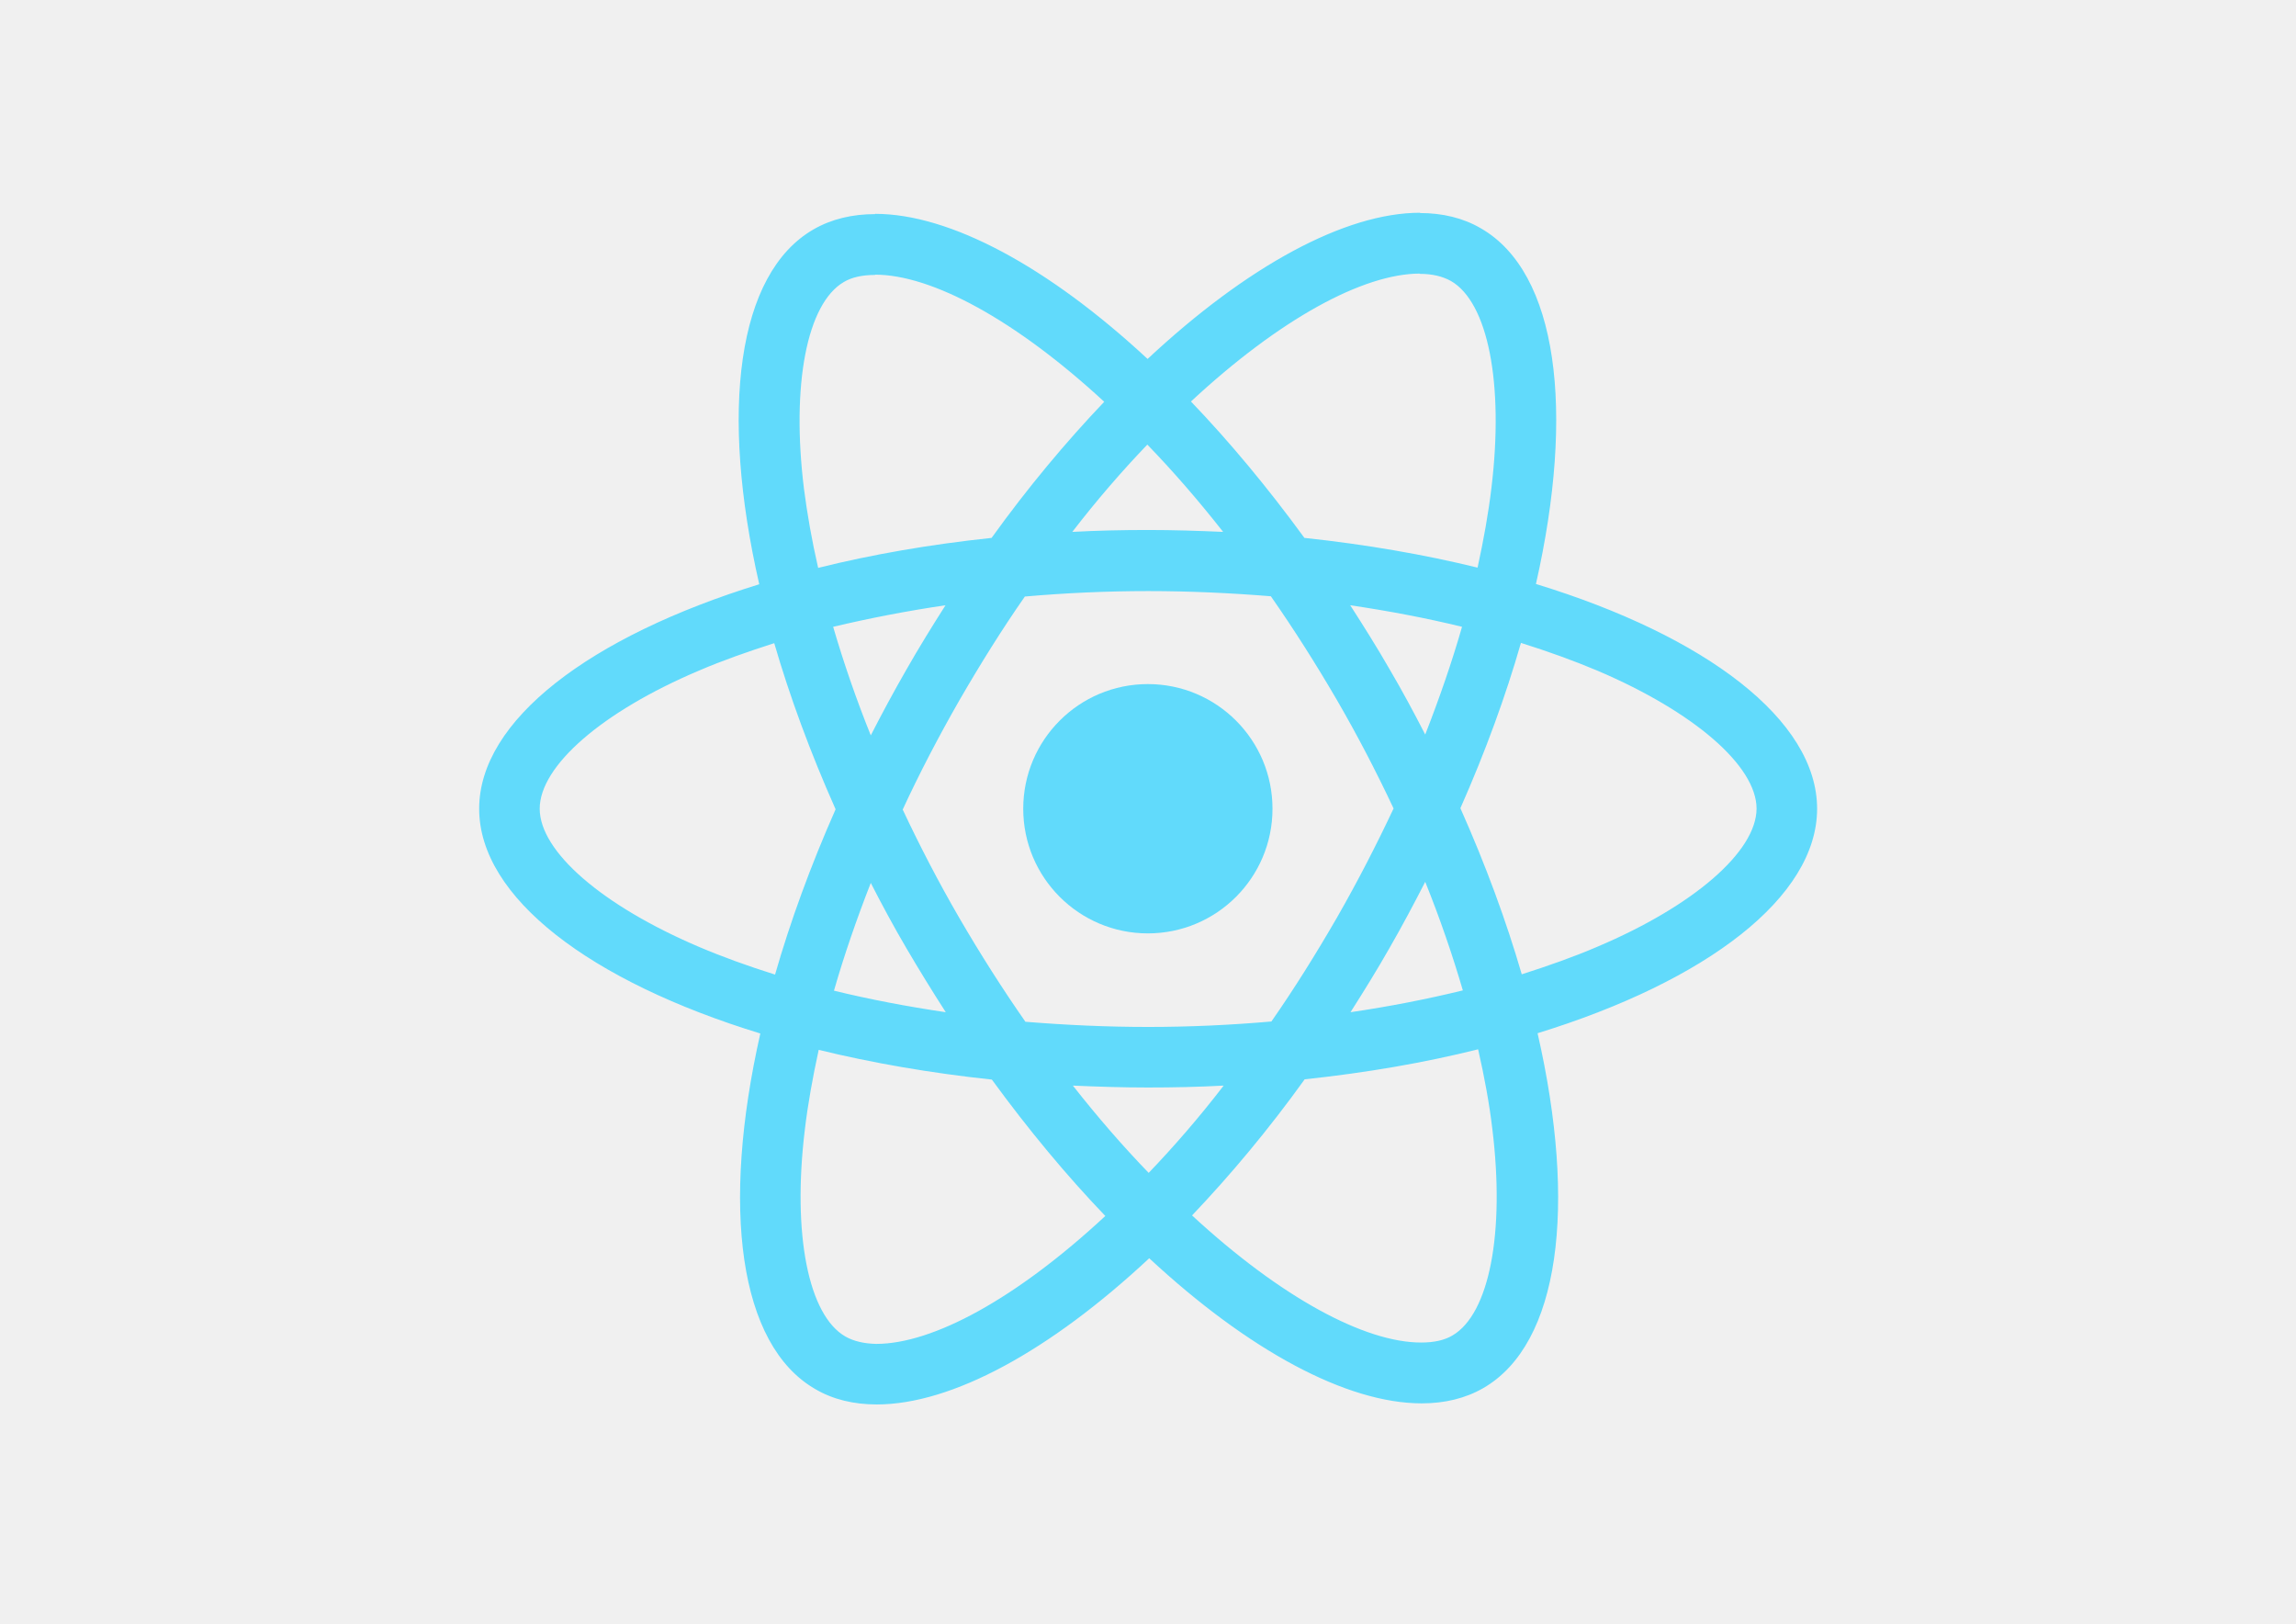
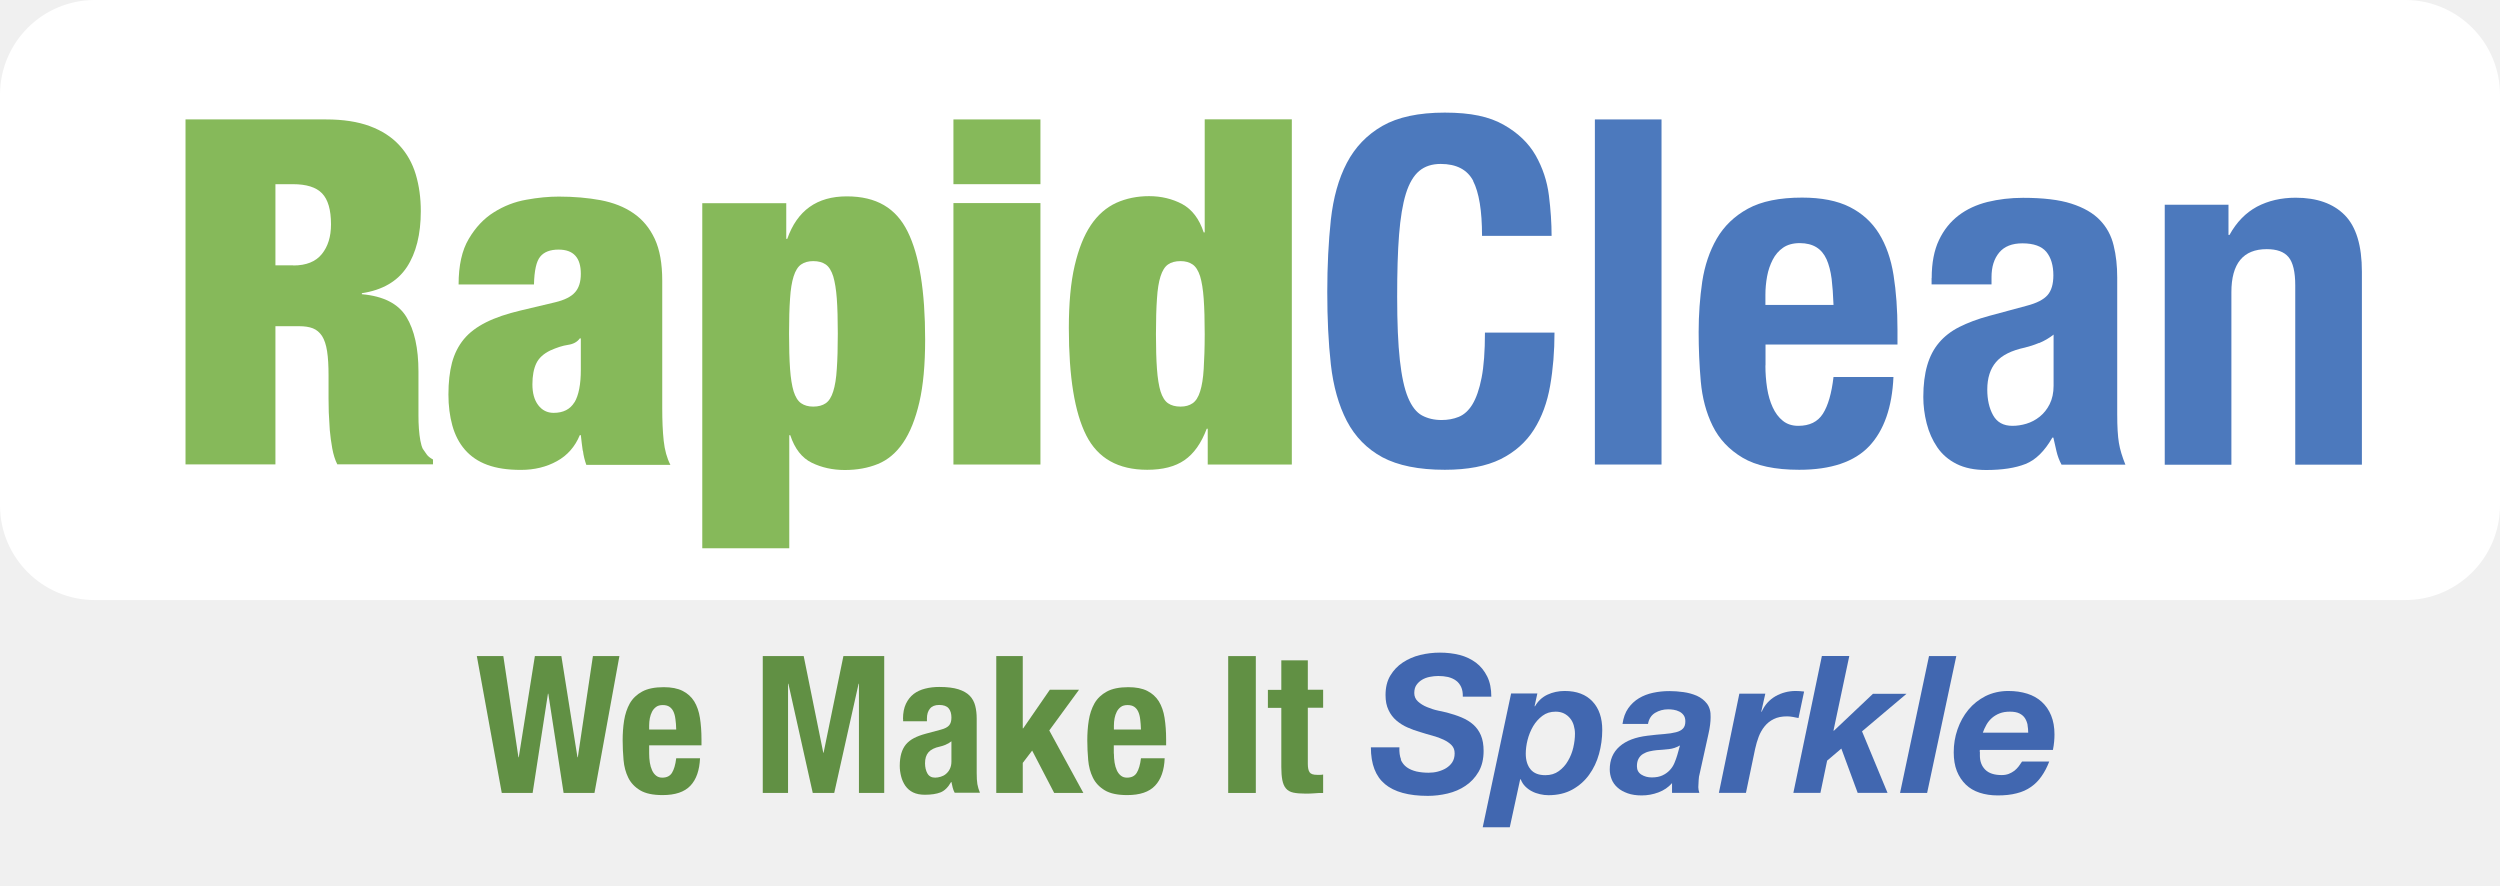
- <svg xmlns="http://www.w3.org/2000/svg" viewBox="0 0 841.9 595.3">
-   <g fill="#61DAFB">
-     <path d="M666.3 296.5c0-32.5-40.7-63.3-103.1-82.4 14.4-63.6 8-114.2-20.2-130.4-6.5-3.8-14.1-5.6-22.4-5.6v22.3c4.6 0 8.3.9 11.4 2.6 13.6 7.8 19.5 37.5 14.9 75.7-1.1 9.4-2.9 19.3-5.1 29.4-19.6-4.8-41-8.5-63.5-10.9-13.5-18.5-27.5-35.3-41.6-50 32.6-30.3 63.2-46.9 84-46.9V78c-27.5 0-63.5 19.6-99.9 53.6-36.4-33.8-72.4-53.2-99.9-53.2v22.3c20.7 0 51.4 16.5 84 46.6-14 14.7-28 31.4-41.3 49.9-22.6 2.4-44 6.1-63.6 11-2.3-10-4-19.7-5.2-29-4.7-38.2 1.1-67.9 14.6-75.8 3-1.8 6.9-2.6 11.5-2.6V78.5c-8.4 0-16 1.8-22.6 5.6-28.1 16.2-34.4 66.7-19.9 130.1-62.2 19.2-102.7 49.9-102.7 82.3 0 32.5 40.7 63.3 103.1 82.4-14.4 63.6-8 114.2 20.2 130.4 6.5 3.8 14.1 5.6 22.5 5.6 27.5 0 63.5-19.6 99.9-53.6 36.4 33.8 72.4 53.2 99.9 53.2 8.4 0 16-1.8 22.6-5.6 28.1-16.2 34.4-66.7 19.9-130.1 62-19.1 102.5-49.9 102.5-82.3zm-130.2-66.7c-3.7 12.9-8.3 26.2-13.5 39.5-4.1-8-8.4-16-13.1-24-4.6-8-9.5-15.8-14.4-23.4 14.2 2.1 27.9 4.7 41 7.9zm-45.8 106.5c-7.8 13.5-15.8 26.3-24.1 38.2-14.9 1.3-30 2-45.2 2-15.1 0-30.2-.7-45-1.9-8.3-11.9-16.4-24.6-24.2-38-7.6-13.1-14.5-26.4-20.8-39.8 6.2-13.4 13.2-26.8 20.7-39.9 7.8-13.5 15.8-26.3 24.1-38.2 14.9-1.3 30-2 45.2-2 15.1 0 30.2.7 45 1.9 8.3 11.9 16.4 24.6 24.2 38 7.6 13.1 14.5 26.4 20.8 39.8-6.3 13.4-13.2 26.8-20.7 39.9zm32.3-13c5.4 13.4 10 26.8 13.8 39.8-13.1 3.2-26.9 5.9-41.2 8 4.9-7.7 9.8-15.6 14.4-23.7 4.6-8 8.9-16.1 13-24.1zM421.2 430c-9.3-9.6-18.6-20.3-27.8-32 9 .4 18.2.7 27.5.7 9.4 0 18.7-.2 27.8-.7-9 11.7-18.3 22.4-27.5 32zm-74.4-58.9c-14.2-2.1-27.9-4.7-41-7.9 3.7-12.9 8.3-26.2 13.5-39.5 4.1 8 8.4 16 13.1 24 4.7 8 9.5 15.8 14.4 23.4zM420.7 163c9.3 9.6 18.6 20.3 27.8 32-9-.4-18.2-.7-27.5-.7-9.4 0-18.7.2-27.8.7 9-11.7 18.3-22.4 27.5-32zm-74 58.9c-4.9 7.7-9.8 15.6-14.4 23.7-4.6 8-8.9 16-13 24-5.4-13.4-10-26.8-13.8-39.8 13.1-3.1 26.9-5.8 41.2-7.9zm-90.5 125.2c-35.4-15.1-58.3-34.9-58.3-50.6 0-15.7 22.9-35.6 58.3-50.6 8.6-3.7 18-7 27.7-10.1 5.7 19.6 13.2 40 22.5 60.9-9.2 20.8-16.6 41.1-22.2 60.6-9.9-3.1-19.3-6.5-28-10.2zM310 490c-13.6-7.8-19.5-37.5-14.9-75.7 1.1-9.4 2.9-19.3 5.1-29.4 19.6 4.8 41 8.5 63.5 10.9 13.5 18.5 27.5 35.3 41.6 50-32.6 30.3-63.2 46.9-84 46.9-4.5-.1-8.3-1-11.3-2.7zm237.2-76.2c4.7 38.2-1.1 67.9-14.6 75.8-3 1.8-6.9 2.6-11.5 2.6-20.7 0-51.4-16.5-84-46.6 14-14.7 28-31.4 41.3-49.9 22.6-2.4 44-6.1 63.6-11 2.3 10.1 4.1 19.8 5.2 29.1zm38.5-66.7c-8.6 3.7-18 7-27.7 10.1-5.7-19.6-13.2-40-22.5-60.9 9.2-20.8 16.6-41.1 22.2-60.6 9.9 3.1 19.3 6.5 28.1 10.2 35.4 15.1 58.3 34.9 58.3 50.6-.1 15.7-23 35.6-58.4 50.6zM320.8 78.4z" />
-     <circle cx="420.9" cy="296.5" r="45.7" />
-     <path d="M520.5 78.1z" />
+ <svg xmlns="http://www.w3.org/2000/svg" id="uuid-7f4c0c82-d4a8-4856-97ab-696e4b85fc5d" data-name="Layer 1" viewBox="0 0 223.56 79.16">
+   <rect width="223.56" height="53.66" rx="8.48" ry="8.48" fill="#fff" stroke-width="0" />
+   <g>
+     <path d="M29.16,10.68c1.53,0,2.83.2,3.91.6,1.08.4,1.96.97,2.64,1.71.68.73,1.17,1.61,1.47,2.61.3,1.01.45,2.1.45,3.28,0,2.07-.42,3.75-1.25,5.01-.84,1.27-2.18,2.05-4.02,2.33v.09c1.93.17,3.26.85,3.98,2.03.72,1.18,1.08,2.81,1.08,4.88v3.89c0,.43.01.84.04,1.23.03.39.07.74.13,1.06.06.32.13.56.22.74.11.17.23.34.35.5.11.16.3.31.56.45v.43h-8.56c-.2-.4-.35-.88-.45-1.43-.1-.55-.17-1.09-.22-1.64-.04-.55-.07-1.07-.09-1.58-.01-.5-.02-.91-.02-1.23v-2.07c0-.87-.04-1.58-.13-2.16-.09-.58-.24-1.03-.45-1.36-.22-.33-.49-.56-.82-.69-.33-.13-.74-.19-1.23-.19h-2.12v12.36h-8.04V10.68h12.58ZM26.23,23.74c1.15,0,2-.34,2.55-1.02.55-.68.82-1.56.82-2.66,0-1.3-.27-2.22-.8-2.77-.53-.55-1.4-.82-2.61-.82h-1.56v7.26h1.6Z" fill="#86b95a" stroke-width="0" />
+     <path d="M52.11,40.29c-.06-.43-.12-.89-.17-1.38h-.09c-.43,1.04-1.12,1.82-2.05,2.33-.94.52-2.01.78-3.22.78s-2.18-.15-3-.45c-.82-.3-1.49-.76-2.01-1.36s-.89-1.33-1.12-2.16c-.23-.83-.35-1.76-.35-2.77,0-1.09.11-2.05.32-2.85.22-.81.57-1.5,1.06-2.1.49-.59,1.15-1.09,1.99-1.51.84-.42,1.87-.77,3.11-1.06l3.07-.73c.84-.2,1.43-.5,1.77-.89.35-.39.52-.94.52-1.66,0-1.44-.66-2.16-1.99-2.16-.75,0-1.3.21-1.64.63-.35.42-.53,1.25-.56,2.49h-6.74c0-1.7.3-3.06.91-4.08.6-1.02,1.35-1.82,2.25-2.38.89-.56,1.86-.94,2.9-1.12,1.04-.19,2-.28,2.9-.28,1.35,0,2.6.11,3.74.32,1.14.22,2.12.6,2.94,1.17.82.56,1.45,1.33,1.9,2.29.45.97.67,2.21.67,3.74v11.41c0,1.1.04,2.06.13,2.9.09.84.29,1.56.6,2.16h-7.52c-.14-.4-.25-.82-.3-1.25ZM51.38,35.97c.37-.63.56-1.6.56-2.9v-2.81h-.09c-.23.32-.58.51-1.06.58-.48.07-1,.24-1.58.5-.6.29-1.02.67-1.25,1.15-.23.48-.35,1.1-.35,1.88s.17,1.4.52,1.86c.35.46.81.69,1.38.69.86,0,1.48-.32,1.86-.95Z" fill="#86b95a" stroke-width="0" />
+     <path d="M70.31,18.16v3.2h.09c.89-2.54,2.66-3.8,5.32-3.8s4.41,1.05,5.45,3.16c1.04,2.1,1.56,5.32,1.56,9.64,0,2.25-.17,4.12-.52,5.62-.35,1.5-.83,2.7-1.45,3.61-.62.91-1.37,1.54-2.25,1.9-.88.36-1.87.54-2.96.54s-2.08-.22-2.96-.65c-.88-.43-1.52-1.25-1.92-2.46h-.09v10.11h-7.78v-30.86h7.52ZM70.65,32.99c.06.84.17,1.51.32,2.01.16.5.38.86.67,1.06.29.2.65.3,1.08.3.46,0,.83-.1,1.12-.3.29-.2.51-.55.67-1.06.16-.5.27-1.17.32-2.01.06-.84.09-1.89.09-3.16s-.03-2.31-.09-3.13c-.06-.82-.17-1.48-.32-1.99-.16-.5-.38-.86-.67-1.06-.29-.2-.66-.3-1.12-.3-.43,0-.79.1-1.08.3-.29.2-.51.56-.67,1.06-.16.5-.27,1.17-.32,1.99-.06.82-.09,1.87-.09,3.13s.03,2.32.09,3.16Z" fill="#86b95a" stroke-width="0" />
+     <path d="M93.04,10.68v5.79h-7.78v-5.79h7.78ZM93.04,18.16v23.38h-7.78v-23.38h7.78Z" fill="#86b95a" stroke-width="0" />
+     <path d="M115.52,10.68v30.86h-7.52v-3.2h-.09c-.49,1.3-1.15,2.23-1.99,2.81-.84.58-1.95.86-3.33.86-2.59,0-4.41-1.02-5.45-3.07-1.04-2.05-1.56-5.24-1.56-9.6,0-2.22.17-4.08.52-5.58.35-1.5.83-2.71,1.45-3.63.62-.92,1.38-1.58,2.27-1.99.89-.4,1.87-.6,2.94-.6s2.08.24,2.96.71c.88.48,1.52,1.32,1.92,2.53h.09v-10.11h7.78ZM103.46,32.99c.06.84.17,1.51.32,2.01.16.5.38.86.67,1.06.29.2.66.3,1.12.3.43,0,.79-.1,1.08-.3.29-.2.51-.55.67-1.06.16-.5.27-1.17.32-2.01s.09-1.87.09-3.11-.03-2.32-.09-3.16c-.06-.84-.17-1.51-.32-2.01-.16-.5-.38-.86-.67-1.06-.29-.2-.65-.3-1.08-.3-.46,0-.84.1-1.12.3-.29.2-.51.56-.67,1.06-.16.5-.27,1.17-.32,2.01-.06.84-.09,1.89-.09,3.16s.03,2.28.09,3.11Z" fill="#86b95a" stroke-width="0" />
+     <path d="M131.75,16.19c-.53-1.02-1.51-1.53-2.92-1.53-.78,0-1.42.21-1.92.63-.5.42-.9,1.1-1.19,2.03-.29.94-.49,2.16-.61,3.67s-.17,3.36-.17,5.55c0,2.33.08,4.22.24,5.66.16,1.44.4,2.56.73,3.35.33.79.75,1.33,1.25,1.6.5.27,1.09.41,1.75.41.55,0,1.06-.09,1.53-.28s.89-.56,1.23-1.12.62-1.35.82-2.38c.2-1.02.3-2.37.3-4.04h6.22c0,1.67-.13,3.26-.39,4.75-.26,1.5-.74,2.81-1.45,3.93-.71,1.12-1.7,2-2.98,2.64-1.28.63-2.95.95-4.99.95-2.33,0-4.19-.38-5.58-1.12-1.38-.75-2.44-1.83-3.18-3.24-.73-1.41-1.21-3.1-1.43-5.06-.22-1.96-.32-4.12-.32-6.48s.11-4.49.32-6.46c.22-1.97.69-3.67,1.43-5.08.74-1.41,1.79-2.51,3.18-3.31,1.38-.79,3.24-1.19,5.58-1.19s3.97.36,5.25,1.08c1.28.72,2.24,1.64,2.87,2.74.63,1.11,1.03,2.31,1.19,3.59.16,1.28.24,2.49.24,3.61h-6.22c0-2.25-.27-3.88-.8-4.91Z" fill="#4c79bd" stroke-width="0" />
+     <path d="M148.58,10.68v30.86h-5.96V10.68h5.96Z" fill="#4c79bd" stroke-width="0" />
+     <path d="M157.87,32.68c0,.69.05,1.36.15,2.01.1.65.27,1.23.5,1.73.23.5.53.91.91,1.21.37.3.83.45,1.38.45,1.01,0,1.74-.36,2.2-1.08.46-.72.78-1.82.95-3.29h5.36c-.12,2.71-.84,4.77-2.16,6.18-1.33,1.41-3.42,2.12-6.27,2.12-2.16,0-3.85-.36-5.06-1.08-1.21-.72-2.1-1.67-2.68-2.85-.58-1.18-.93-2.51-1.06-3.98-.13-1.47-.19-2.94-.19-4.41,0-1.56.11-3.05.32-4.5.22-1.44.65-2.72,1.3-3.85.65-1.12,1.58-2.02,2.79-2.68,1.21-.66,2.82-.99,4.84-.99,1.73,0,3.15.28,4.26.84,1.11.56,1.98,1.35,2.62,2.38.63,1.02,1.07,2.26,1.3,3.72.23,1.46.35,3.08.35,4.86v1.34h-11.8v1.86ZM163.79,24.92c-.09-.68-.24-1.25-.45-1.73-.22-.48-.52-.84-.91-1.08-.39-.24-.89-.37-1.49-.37s-1.1.14-1.49.41c-.39.27-.7.63-.93,1.08-.23.45-.4.94-.5,1.49-.1.55-.15,1.1-.15,1.64v.91h6.09c-.03-.89-.09-1.68-.17-2.36Z" fill="#4c79bd" stroke-width="0" />
+     <path d="M172.74,24.86c0-1.35.22-2.49.65-3.39.43-.91,1.02-1.64,1.75-2.2.73-.56,1.6-.96,2.59-1.21.99-.24,2.05-.37,3.18-.37,1.79,0,3.23.17,4.32.52,1.09.35,1.95.84,2.55,1.47.61.63,1.02,1.39,1.23,2.27.22.88.32,1.84.32,2.87v12.23c0,1.1.05,1.95.15,2.55.1.61.3,1.25.58,1.95h-5.71c-.2-.37-.35-.77-.45-1.19-.1-.42-.19-.83-.28-1.23h-.09c-.69,1.21-1.49,2-2.4,2.36-.91.36-2.08.54-3.52.54-1.04,0-1.92-.18-2.64-.54-.72-.36-1.3-.86-1.73-1.49-.43-.63-.75-1.35-.95-2.14-.2-.79-.3-1.58-.3-2.36,0-1.09.12-2.04.35-2.83.23-.79.58-1.47,1.06-2.03.47-.56,1.08-1.03,1.81-1.4.74-.37,1.62-.71,2.66-.99l3.37-.91c.89-.23,1.51-.55,1.86-.95.35-.4.52-.99.52-1.77,0-.89-.21-1.59-.63-2.1-.42-.5-1.13-.76-2.14-.76-.92,0-1.61.27-2.07.82-.46.55-.69,1.28-.69,2.2v.65h-5.36v-.56ZM182.33,30.67c-.46.19-.88.32-1.25.41-1.21.26-2.07.69-2.59,1.3-.52.61-.78,1.43-.78,2.46,0,.89.17,1.66.52,2.29s.92.95,1.73.95c.4,0,.82-.06,1.25-.19.43-.13.83-.34,1.19-.63.36-.29.66-.66.89-1.12s.35-1.01.35-1.64v-4.58c-.4.32-.84.57-1.3.76Z" fill="#4c79bd" stroke-width="0" />
+     <path d="M199.28,18.29v2.72h.09c.63-1.15,1.46-1.99,2.46-2.53,1.01-.53,2.16-.8,3.46-.8,1.9,0,3.36.52,4.39,1.56,1.02,1.04,1.53,2.72,1.53,5.06v17.25h-5.96v-16.03c0-1.21-.2-2.05-.6-2.53-.4-.48-1.05-.71-1.95-.71-2.1,0-3.16,1.28-3.16,3.85v15.43h-5.96v-23.25h5.71Z" fill="#4c79bd" stroke-width="0" />
+   </g>
+   <g>
+     <path d="M45.01,58.67l1.35,9.05h.03l1.44-9.05h2.37l1.44,9.05h.03l1.35-9.05h2.37l-2.23,12.24h-2.76l-1.37-8.88h-.03l-1.37,8.88h-2.76l-2.23-12.24h2.37Z" fill="#619044" stroke-width="0" />
+     <path d="M58.05,67.39c0,.27.02.54.06.8s.11.49.2.69c.09.2.21.36.36.48.15.12.33.18.55.18.4,0,.69-.14.87-.43.18-.29.31-.72.38-1.3h2.13c-.05,1.07-.33,1.89-.86,2.45-.53.56-1.35.84-2.49.84-.86,0-1.53-.14-2.01-.43-.48-.29-.83-.66-1.06-1.13-.23-.47-.37-.99-.42-1.58s-.08-1.17-.08-1.75c0-.62.04-1.21.13-1.78.09-.57.26-1.08.51-1.53.26-.45.63-.8,1.11-1.06.48-.26,1.12-.39,1.92-.39.69,0,1.25.11,1.69.33s.79.54,1.04.94c.25.41.42.9.51,1.47.09.58.14,1.22.14,1.93v.53h-4.68v.74ZM60.4,64.32c-.03-.27-.09-.5-.18-.69-.09-.19-.21-.33-.36-.43-.15-.1-.35-.15-.59-.15s-.44.05-.59.16-.28.25-.37.43c-.09.18-.16.37-.2.59-.04.22-.06.43-.06.65v.36h2.42c-.01-.35-.03-.67-.07-.93Z" fill="#619044" stroke-width="0" />
+     <path d="M71.87,58.67l1.75,8.64h.03l1.77-8.64h3.65v12.24h-2.26v-9.77h-.03l-2.18,9.77h-1.92l-2.18-9.77h-.03v9.77h-2.26v-12.24h3.67Z" fill="#619044" stroke-width="0" />
+     <path d="M80.75,64.29c0-.54.09-.99.26-1.35s.4-.65.69-.88c.29-.22.63-.38,1.03-.48.39-.1.81-.15,1.26-.15.71,0,1.28.07,1.72.21.43.14.77.33,1.01.58.24.25.4.55.49.9s.13.73.13,1.14v4.85c0,.43.02.77.06,1.01s.12.5.23.77h-2.26c-.08-.15-.14-.31-.18-.47-.04-.17-.08-.33-.11-.49h-.03c-.27.48-.59.79-.95.93-.36.14-.83.21-1.4.21-.41,0-.76-.07-1.05-.21-.29-.14-.51-.34-.69-.59-.17-.25-.3-.53-.38-.85s-.12-.63-.12-.93c0-.43.05-.81.14-1.12s.23-.58.42-.81c.19-.22.43-.41.72-.56s.64-.28,1.05-.39l1.34-.36c.35-.09.6-.22.74-.38.14-.16.21-.39.21-.7,0-.35-.08-.63-.25-.83-.17-.2-.45-.3-.85-.3-.37,0-.64.11-.82.33-.18.22-.27.51-.27.87v.26h-2.13v-.22ZM84.56,66.6c-.18.07-.35.13-.5.16-.48.1-.82.27-1.03.51-.21.24-.31.57-.31.98,0,.35.07.66.21.91.14.25.37.38.69.38.16,0,.33-.03.5-.08.17-.05.33-.13.47-.25s.26-.26.35-.45.14-.4.14-.65v-1.82c-.16.13-.33.23-.51.3Z" fill="#619044" stroke-width="0" />
+     <path d="M91.47,65.13h.03l2.38-3.45h2.61l-2.66,3.64,3.05,5.59h-2.61l-1.97-3.79-.84,1.1v2.69h-2.37v-12.24h2.37v6.46Z" fill="#619044" stroke-width="0" />
+     <path d="M99.61,67.39c0,.27.02.54.06.8s.11.49.2.69c.09.2.21.36.36.48s.33.18.55.18c.4,0,.69-.14.87-.43.18-.29.31-.72.38-1.3h2.12c-.04,1.07-.33,1.89-.86,2.45-.53.56-1.35.84-2.49.84-.86,0-1.53-.14-2.01-.43-.48-.29-.83-.66-1.06-1.13s-.37-.99-.42-1.58c-.05-.58-.08-1.17-.08-1.75,0-.62.04-1.21.13-1.78s.26-1.08.51-1.53c.26-.45.63-.8,1.11-1.06.48-.26,1.12-.39,1.92-.39.69,0,1.25.11,1.69.33.44.22.79.54,1.04.94.25.41.42.9.51,1.47.09.58.14,1.22.14,1.93v.53h-4.68v.74ZM101.96,64.32c-.03-.27-.09-.5-.18-.69-.09-.19-.21-.33-.36-.43-.15-.1-.35-.15-.59-.15s-.44.05-.59.16-.28.25-.37.43c-.09.18-.16.37-.2.59-.04.22-.06.43-.06.65v.36h2.42c-.01-.35-.04-.67-.07-.93Z" fill="#619044" stroke-width="0" />
+     <path d="M109.83,58.67h2.47v12.24h-2.47v-12.24Z" fill="#619044" stroke-width="0" />
+     <path d="M116.95,59.04v2.64h1.37v1.61h-1.37v4.99c0,.37.05.62.16.78s.33.23.68.23c.09,0,.18,0,.27,0,.09,0,.18-.01.26-.03v1.65c-.26,0-.52,0-.76.03-.25.02-.51.03-.78.03-.46,0-.83-.03-1.12-.09-.29-.06-.51-.19-.67-.38s-.26-.44-.32-.75c-.06-.31-.09-.7-.09-1.17v-5.28h-1.2v-1.61h1.2v-2.64h2.37Z" fill="#619044" stroke-width="0" />
+     <path d="M125.26,67.93c.13.29.31.52.55.69.24.17.53.29.86.37.33.07.69.11,1.08.11.27,0,.55-.03.82-.1s.52-.17.75-.31c.22-.14.41-.31.55-.53.14-.22.21-.48.21-.79s-.09-.54-.27-.73-.42-.35-.71-.49c-.29-.14-.62-.26-.99-.36-.37-.1-.75-.21-1.12-.33-.39-.11-.77-.25-1.13-.41-.37-.16-.69-.37-.99-.62-.29-.25-.53-.56-.7-.93-.18-.37-.27-.81-.27-1.34,0-.69.14-1.27.43-1.75.29-.48.66-.87,1.12-1.17.46-.3.97-.53,1.55-.67.58-.14,1.16-.21,1.76-.21.63,0,1.22.07,1.77.21.55.14,1.04.38,1.46.69.42.32.75.73,1,1.23.25.5.37,1.1.37,1.81h-2.55c.01-.34-.04-.63-.15-.87-.11-.23-.26-.43-.46-.57-.2-.15-.44-.25-.71-.32-.27-.06-.57-.09-.88-.09-.25,0-.51.03-.76.08-.26.05-.49.14-.69.26s-.37.28-.5.47c-.13.19-.19.43-.19.72s.11.55.33.75c.22.2.49.37.81.5.31.13.64.24.97.31.33.07.6.13.81.18.48.13.92.27,1.32.44.4.17.75.38,1.04.64.29.26.52.58.68.96.16.38.24.84.24,1.39,0,.73-.15,1.35-.45,1.87-.3.51-.69.93-1.17,1.25-.47.32-1.01.55-1.6.69-.59.14-1.18.21-1.77.21-1.71,0-2.99-.35-3.83-1.05-.84-.7-1.26-1.79-1.26-3.29h2.55c-.02.43.03.8.15,1.09Z" fill="#4167b0" stroke-width="0" />
+     <path d="M137.47,62.04l-.24,1.1.03.03c.27-.48.65-.83,1.12-1.05s.99-.33,1.54-.33c1.07,0,1.9.31,2.49.94s.87,1.48.87,2.55c0,.73-.1,1.45-.29,2.14s-.49,1.32-.89,1.87c-.4.55-.9.99-1.5,1.32-.6.33-1.31.5-2.13.5-.25,0-.51-.03-.76-.09-.26-.06-.5-.14-.72-.26-.22-.11-.42-.26-.6-.44-.18-.18-.31-.39-.4-.63h-.05l-.93,4.29h-2.42l2.54-11.97h2.35ZM137.93,64.01c-.33.25-.61.56-.83.93-.22.38-.39.79-.5,1.23-.11.44-.16.85-.16,1.23,0,.58.14,1.05.43,1.4.29.35.73.52,1.32.52.47,0,.87-.12,1.2-.36.33-.24.61-.54.82-.91.22-.37.38-.77.48-1.2s.15-.85.15-1.24c0-.26-.04-.51-.11-.75s-.18-.45-.33-.63-.32-.32-.54-.43-.47-.16-.75-.16c-.46,0-.85.12-1.18.37Z" fill="#4167b0" stroke-width="0" />
+     <path d="M145.6,63.34c.26-.37.58-.67.96-.9.38-.23.8-.39,1.27-.49.47-.1.95-.15,1.46-.15.4,0,.82.03,1.25.09.43.06.83.17,1.2.33.37.17.67.4.9.7.23.3.35.71.33,1.21,0,.42-.06.92-.19,1.49l-.79,3.57c-.05.16-.08.36-.09.59-.02.23-.03.44-.03.61,0,.15.03.32.09.51h-2.44v-.87c-.33.38-.74.65-1.22.83-.48.18-.98.27-1.49.27-.48,0-.9-.06-1.26-.19-.36-.13-.66-.29-.9-.51-.24-.21-.42-.46-.53-.74s-.17-.57-.17-.88c0-.86.29-1.54.88-2.06s1.42-.83,2.5-.96c.57-.07,1.07-.12,1.49-.15.42-.03.77-.09,1.05-.16s.49-.18.63-.33c.14-.14.21-.36.21-.64,0-.23-.05-.41-.15-.55-.1-.14-.23-.25-.39-.33s-.32-.13-.5-.16c-.18-.03-.35-.04-.5-.04-.43,0-.82.11-1.17.32-.34.21-.55.54-.63.99h-2.28c.08-.56.25-1.03.51-1.4ZM149.23,66.99c-.35.04-.71.07-1.06.09-.23.02-.45.06-.67.11-.22.05-.41.13-.57.23-.17.1-.3.24-.4.42-.1.18-.15.4-.15.68,0,.33.13.58.4.75.27.17.58.25.93.25.38,0,.69-.06.95-.18.26-.12.47-.27.65-.46.18-.19.32-.4.42-.64s.19-.48.26-.72l.24-.86c-.31.18-.64.29-.99.33Z" fill="#4167b0" stroke-width="0" />
+     <path d="M157.86,62.04l-.36,1.59.03.03c.27-.62.69-1.08,1.24-1.4.55-.31,1.16-.47,1.81-.47.25,0,.5.02.75.05l-.5,2.37c-.17-.03-.34-.07-.51-.1-.17-.03-.34-.05-.51-.05-.47,0-.87.08-1.19.24-.33.16-.6.38-.82.65-.22.27-.4.59-.53.93-.13.35-.24.71-.32,1.09l-.82,3.93h-2.42l1.83-8.87h2.31Z" fill="#4167b0" stroke-width="0" />
+     <path d="M165.37,58.67l-1.41,6.65.03.03,3.5-3.31h3l-3.98,3.36,2.28,5.5h-2.67l-1.46-3.96-1.27,1.08-.6,2.88h-2.42l2.55-12.24h2.43Z" fill="#4167b0" stroke-width="0" />
+     <path d="M174.94,58.67l-2.61,12.24h-2.42l2.59-12.24h2.44Z" fill="#4167b0" stroke-width="0" />
+     <path d="M177.05,67.22v.36c0,.51.16.93.48,1.25.32.32.81.48,1.47.48.24,0,.46-.04.64-.11s.35-.17.5-.28c.14-.11.27-.25.38-.39.11-.15.21-.29.3-.43h2.43c-.19.5-.42.94-.69,1.32-.26.38-.58.7-.94.95-.37.26-.79.45-1.28.57-.49.13-1.05.19-1.69.19-.59,0-1.13-.08-1.62-.24-.49-.16-.9-.4-1.24-.73-.34-.33-.61-.73-.8-1.21-.19-.48-.28-1.04-.28-1.68,0-.71.11-1.39.34-2.05.23-.66.55-1.24.97-1.75.42-.51.93-.91,1.53-1.22.61-.3,1.29-.46,2.04-.46.62,0,1.18.08,1.69.24s.94.4,1.3.73c.36.33.64.73.84,1.22.2.49.3,1.05.3,1.69,0,.43-.04.9-.14,1.39h-6.53c-.01.06-.02.11-.02.15ZM181.32,64.85c-.04-.22-.12-.43-.23-.61s-.28-.33-.5-.44-.5-.16-.86-.16-.65.05-.91.15c-.26.1-.49.24-.69.41-.19.17-.36.37-.49.6-.13.23-.24.47-.33.72h4.06c0-.23-.02-.46-.06-.68Z" fill="#4167b0" stroke-width="0" />
  </g>
</svg>
